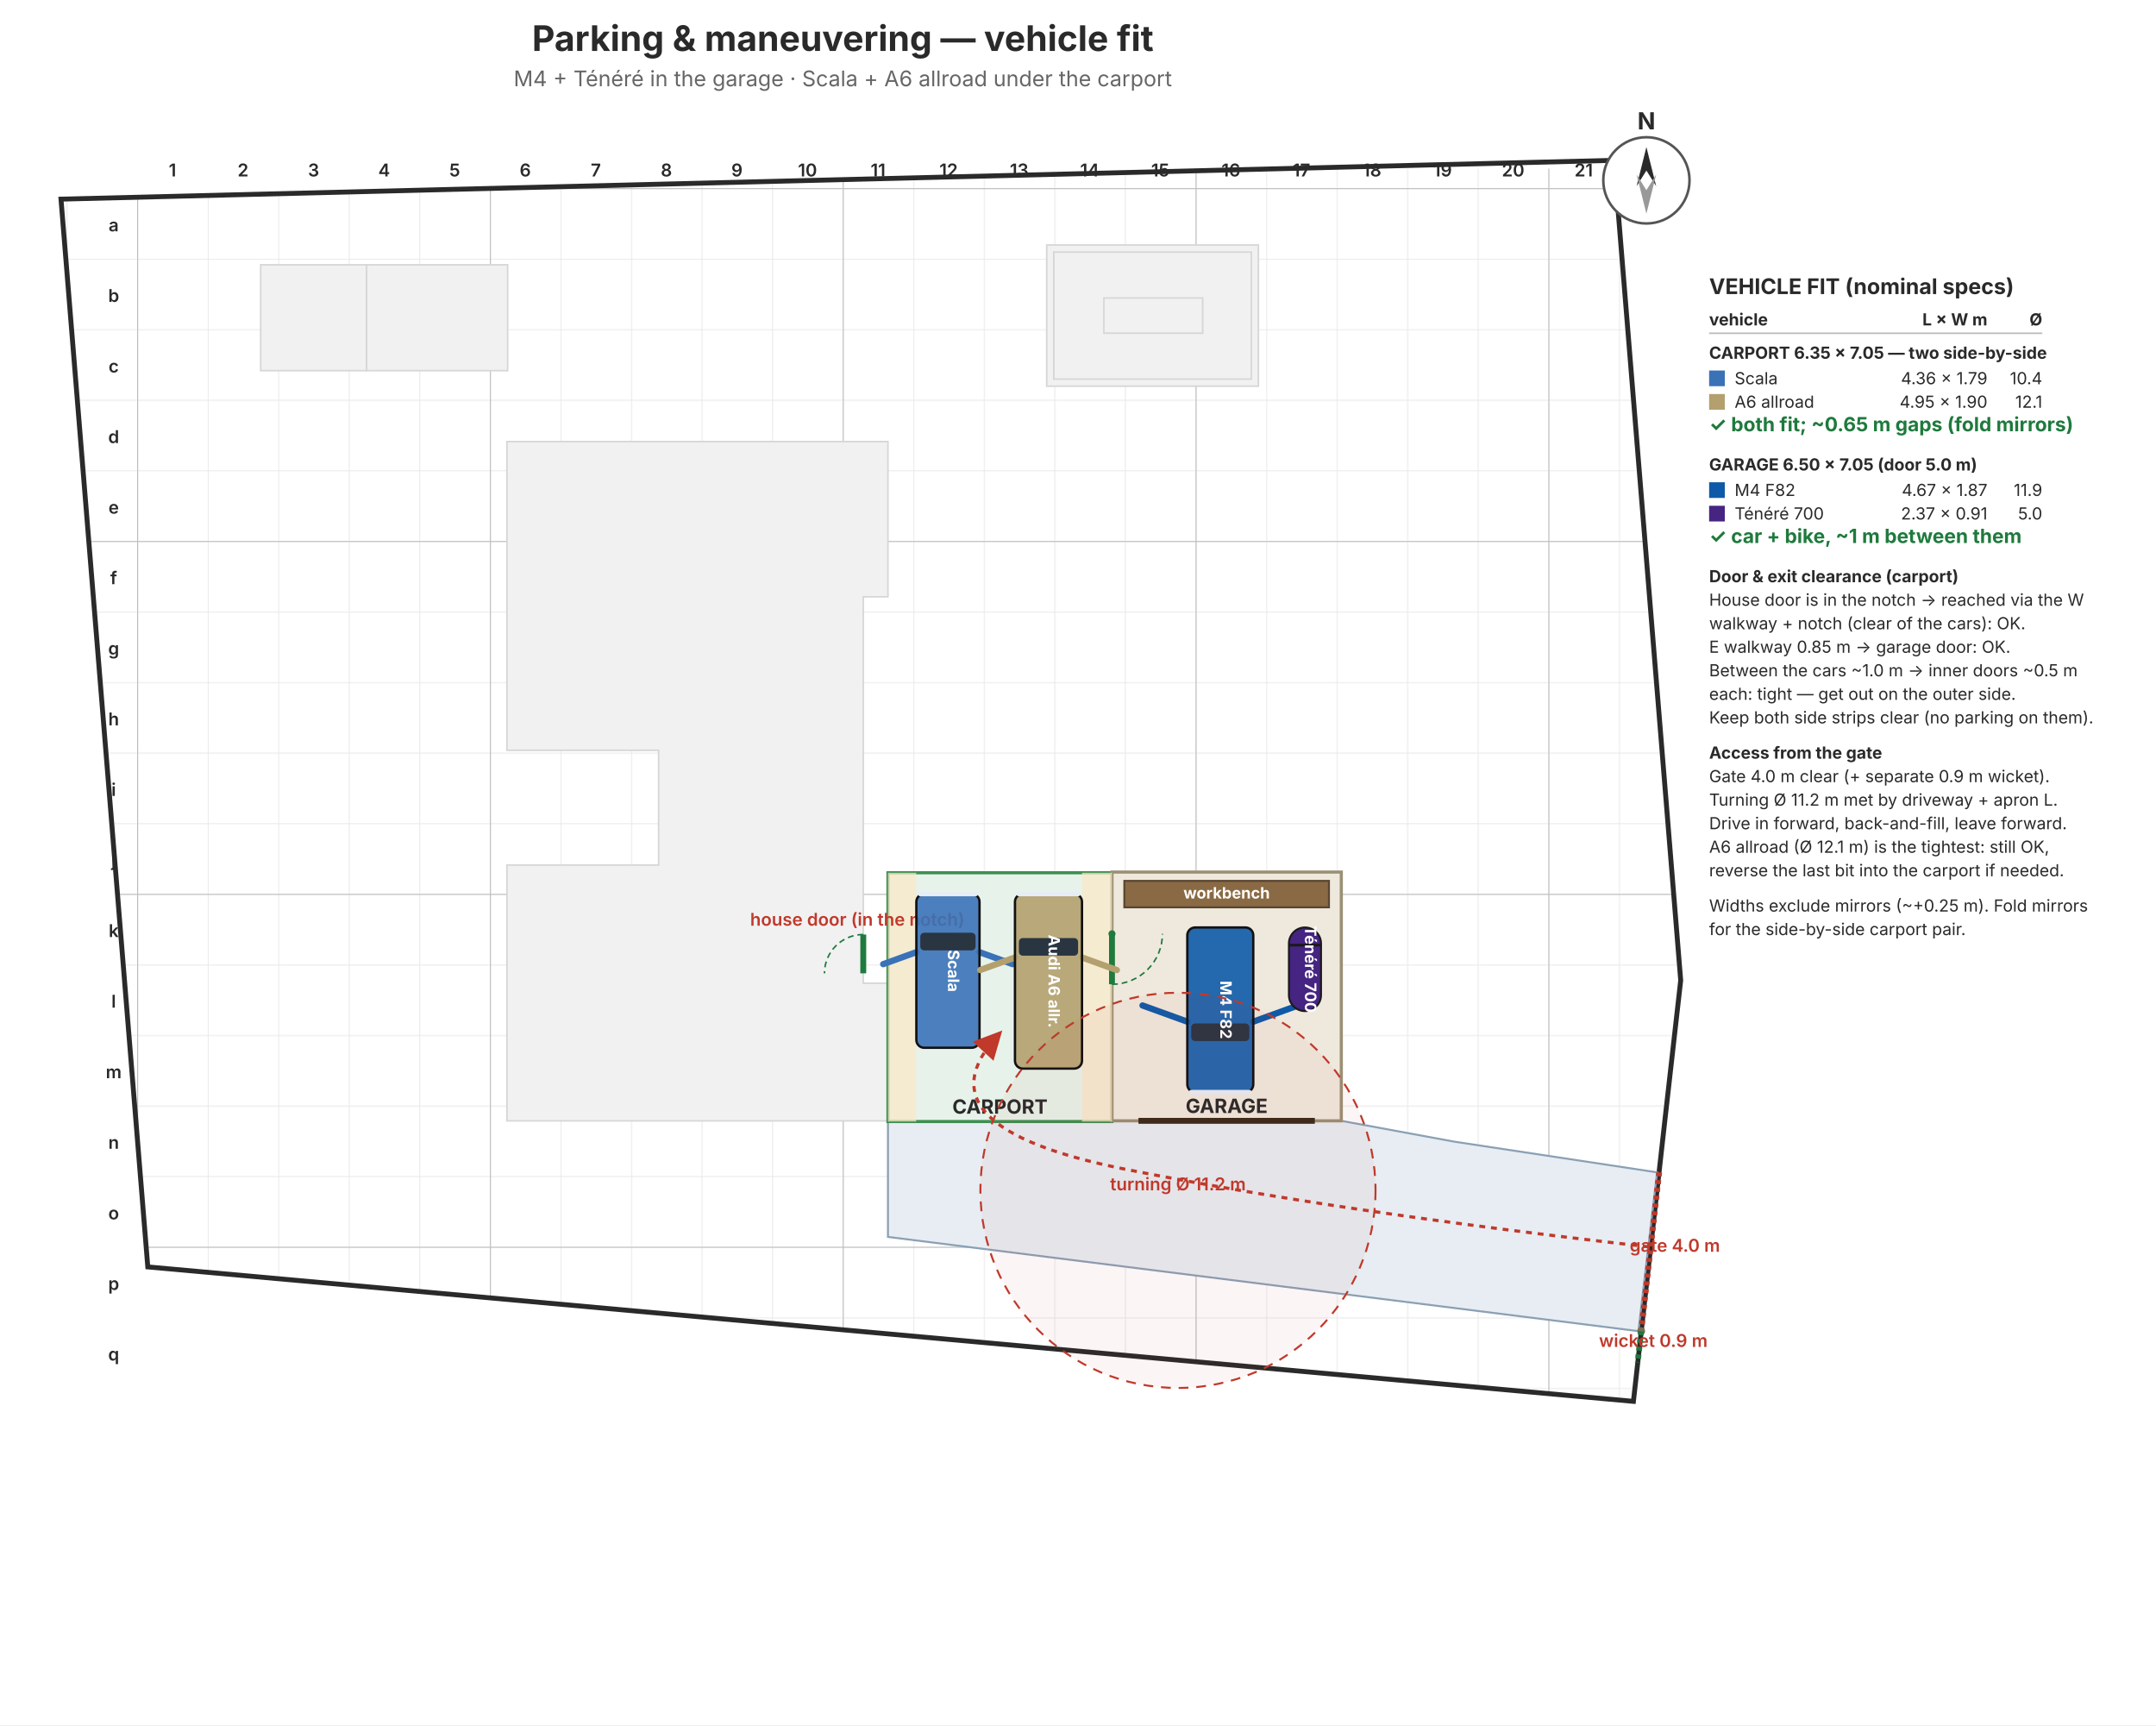
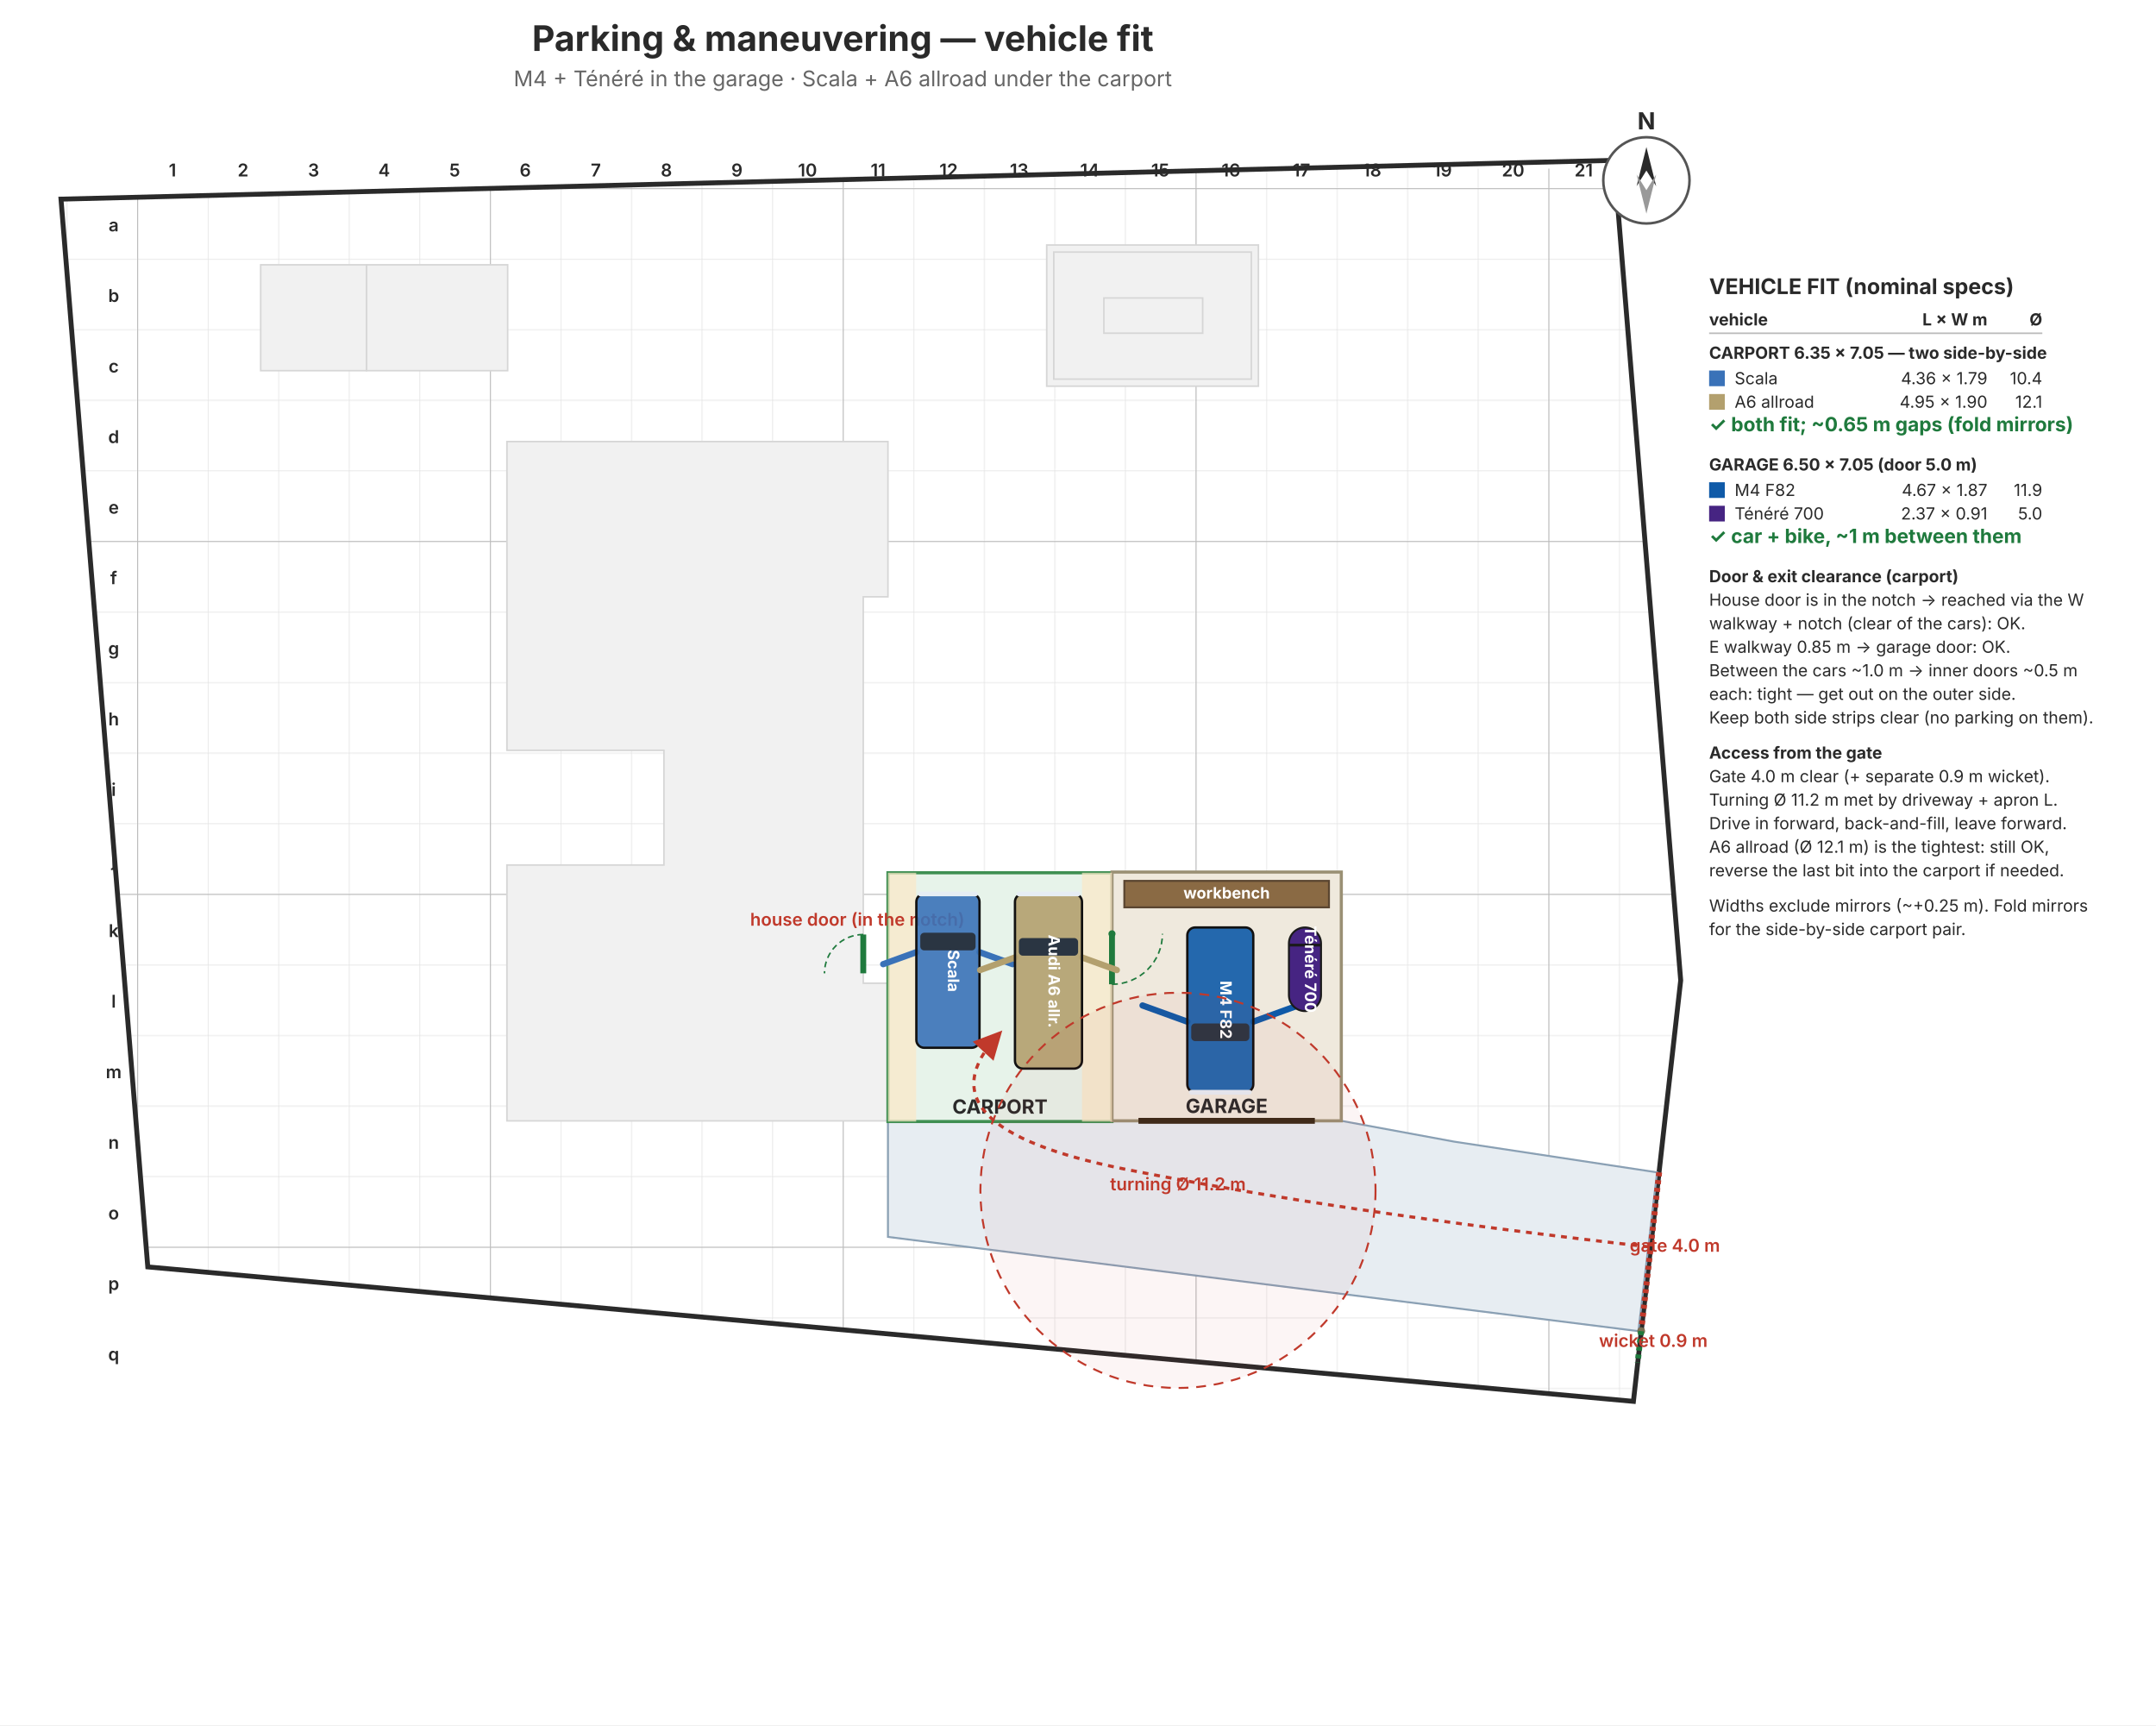
<svg xmlns="http://www.w3.org/2000/svg" viewBox="0 0 1100 880" font-family="-apple-system, BlinkMacSystemFont, sans-serif">
  <defs>
    <pattern id="cg" width="36" height="36" patternUnits="userSpaceOnUse">
      <path d="M 36 0 L 0 0 0 36" fill="none" stroke="#e2e2e2" stroke-width="0.6" />
    </pattern>
    <pattern id="mg" width="180" height="180" patternUnits="userSpaceOnUse">
      <rect width="180" height="180" fill="url(#cg)" />
      <path d="M 180 0 L 0 0 0 180" fill="none" stroke="#bcbcbc" stroke-width="1" />
    </pattern>
    <clipPath id="plot">
      <polygon points="-38.88,5.58 753.48,-14.22 787.5,404.1 779.4,475.74 763.38,618.84 5.4,550.26" />
    </clipPath>
    <marker id="arrow" markerWidth="9" markerHeight="9" refX="7" refY="4.5" orient="auto">
      <path d="M0,0 L9,4.5 L0,9 z" fill="#c0392b" />
    </marker>
  </defs>
  <style>
    text{font-family:-apple-system,sans-serif;fill:#2a2a2a}
    .title{font-size:18px;font-weight:700;text-anchor:middle}
    .sub{font-size:11px;fill:#666;text-anchor:middle}
    .axis{font-size:9px;fill:#777;text-anchor:middle;font-weight:600}
    .bay{font-size:10px;font-weight:700}
    .vlbl{font-size:8px;font-weight:700;fill:#fff}
    .dim{font-size:9px;fill:#c0392b;text-anchor:middle;font-weight:600}
    .ph{font-size:11px;font-weight:700}
    .pt{font-size:8.5px}
    .ok{font-size:10px;font-weight:700;fill:#1f7a3d}
  </style>
  <rect width="1100" height="880" fill="white" />
  <text x="430" y="26" class="title">Parking &amp; maneuvering — vehicle fit</text>
  <text x="430" y="44" class="sub">M4 + Ténéré in the garage · Scala + A6 allroad under the carport</text>
  <g transform="translate(70, 96)">
    <g clip-path="url(#plot)">
      <rect x="-50" y="-10" width="900" height="720" fill="url(#mg)" />
    </g>
    <polygon points="-38.88,5.58 753.48,-14.22 787.5,404.1 779.4,475.74 763.38,618.84 5.4,550.26" fill="none" stroke="#2a2a2a" stroke-width="2.5" />
    <g class="axis">
      <text x="18" y="-6">1</text>
      <text x="54" y="-6">2</text>
      <text x="90" y="-6">3</text>
      <text x="126" y="-6">4</text>
      <text x="162" y="-6">5</text>
      <text x="198" y="-6">6</text>
      <text x="234" y="-6">7</text>
      <text x="270" y="-6">8</text>
      <text x="306" y="-6">9</text>
      <text x="342" y="-6">10</text>
      <text x="378" y="-6">11</text>
      <text x="414" y="-6">12</text>
      <text x="450" y="-6">13</text>
      <text x="486" y="-6">14</text>
      <text x="522" y="-6">15</text>
      <text x="558" y="-6">16</text>
      <text x="594" y="-6">17</text>
      <text x="630" y="-6">18</text>
      <text x="666" y="-6">19</text>
      <text x="702" y="-6">20</text>
      <text x="738" y="-6">21</text>
      <text x="774" y="-6">22</text>
    </g>
    <g class="axis">
      <text x="-12" y="22">a</text>
      <text x="-12" y="58">b</text>
      <text x="-12" y="94">c</text>
      <text x="-12" y="130">d</text>
      <text x="-12" y="166">e</text>
      <text x="-12" y="202">f</text>
      <text x="-12" y="238">g</text>
      <text x="-12" y="274">h</text>
      <text x="-12" y="310">i</text>
      <text x="-12" y="346">j</text>
      <text x="-12" y="382">k</text>
      <text x="-12" y="418">l</text>
      <text x="-12" y="454">m</text>
      <text x="-12" y="490">n</text>
      <text x="-12" y="526">o</text>
      <text x="-12" y="562">p</text>
      <text x="-12" y="598">q</text>
    </g>
    <g clip-path="url(#plot)" fill="#f1f1f1" stroke="#d6d6d6" stroke-width="0.8">
-       <polygon points="188.64,129.24 383.04,129.24 383.04,208.44 370.44,208.44 370.44,405.54 383.04,405.54 383.04,475.74 188.64,475.74 188.64,345.24 266.04,345.24 266.04,286.74 188.64,286.74" />
+       <polygon points="188.64,129.24 383.04,129.24 383.04,208.44 370.44,208.44 370.44,405.54 383.04,405.54 383.04,475.74 188.64,475.74 188.64,345.24 268.74,345.24 268.74,286.74 188.64,286.74" />
      <rect x="117" y="39.06" width="72" height="54" />
      <rect x="63" y="39.06" width="54" height="54" />
      <rect x="464.04" y="28.98" width="108" height="72" />
      <rect x="467.64" y="32.58" width="100.8" height="64.8" />
      <rect x="493.2" y="55.98" width="50.4" height="18" />
    </g>
    <polygon points="383.04,349.2 497.34,349.2 497.34,475.74 614.34,475.74 671.94,486.36 775.44,502.02 765.9,583.02 383.04,534.96" fill="#e7edf2" stroke="#8aa0b4" stroke-width="1" />
    <rect x="383.04" y="349.2" width="114.3" height="126.9" fill="#e7f3ea" stroke="#3f8f52" stroke-width="1.6" />
    <rect x="497.34" y="348.84" width="117" height="126.9" fill="#efe9dd" stroke="#9a9074" stroke-width="1.6" />
    <line x1="510.84" y1="475.74" x2="600.84" y2="475.74" stroke="#3a2a18" stroke-width="3" />
    <text x="440.19" y="472.1" class="bay" fill="#2f6f43" text-anchor="middle">CARPORT</text>
    <text x="555.84" y="471.74" class="bay" fill="#7a6f52" text-anchor="middle">GARAGE</text>
    <rect x="503.64" y="353.34" width="104.4" height="13.5" fill="#8a6a44" stroke="#5a4530" stroke-width="1" />
    <text x="555.84" y="362.34" class="vlbl" text-anchor="middle" fill="#fff">workbench</text>
    <rect x="383.04" y="349.2" width="14.4" height="126.9" fill="#fbe9c7" fill-opacity="0.7" />
    <rect x="482.04" y="349.2" width="15.3" height="126.9" fill="#fbe9c7" fill-opacity="0.7" />
    <line x1="370.44" y1="380.7" x2="370.44" y2="400.5" stroke="#1f7a3d" stroke-width="3" />
    <path d="M 370.44,380.7 A 19.8 19.8 0 0 0 350.64,400.5" fill="none" stroke="#1f7a3d" stroke-width="0.8" stroke-dasharray="3,2" />
    <text x="367.44" y="376.2" class="dim" fill="#1f7a3d" text-anchor="end">house door (in the notch)</text>
    <line x1="497.34" y1="380.34" x2="497.34" y2="406.08" stroke="#1f7a3d" stroke-width="3" />
    <path d="M 497.34,406.08 A 25.74 25.74 0 0 0 523.08,380.34" fill="none" stroke="#1f7a3d" stroke-width="0.8" stroke-dasharray="3,2" />
    <circle cx="497.34" cy="380.34" r="1.8" fill="#1f7a3d" />
    <g transform="translate(413.64,399.24)">
      <line x1="-16.11" y1="-9.54" x2="-33.03" y2="-3.42" stroke="#3a72b8" stroke-width="3.2" stroke-linecap="round" />
      <line x1="16.11" y1="-9.54" x2="33.03" y2="-3.42" stroke="#3a72b8" stroke-width="3.2" stroke-linecap="round" />
      <rect x="-16.11" y="-39.24" width="32.22" height="78.48" rx="4" fill="#3a72b8" fill-opacity="0.9" stroke="#111" stroke-width="1.2" />
      <rect x="-14.11" y="-19.44" width="28.22" height="9" rx="2" fill="#2a3542" />
      <line x1="-14.11" y1="-39.24" x2="14.11" y2="-39.24" stroke="#e6edf4" stroke-width="2.4" stroke-linecap="round" />
    </g>
    <text x="413.64" y="399.24" class="vlbl" text-anchor="middle" transform="rotate(90 413.64 399.24)">Scala</text>
    <g transform="translate(464.94,404.55)">
      <line x1="-17.1" y1="-12.15" x2="-34.866" y2="-5.724" stroke="#b3a06e" stroke-width="3.2" stroke-linecap="round" />
      <line x1="17.1" y1="-12.15" x2="34.866" y2="-5.724" stroke="#b3a06e" stroke-width="3.2" stroke-linecap="round" />
      <rect x="-17.1" y="-44.55" width="34.2" height="89.1" rx="4" fill="#b3a06e" fill-opacity="0.9" stroke="#111" stroke-width="1.2" />
      <rect x="-15.1" y="-22.05" width="30.2" height="9" rx="2" fill="#2a3542" />
      <line x1="-15.1" y1="-44.55" x2="15.1" y2="-44.55" stroke="#e6edf4" stroke-width="2.4" stroke-linecap="round" />
    </g>
    <text x="464.94" y="404.55" class="vlbl" text-anchor="middle" transform="rotate(90 464.94 404.55)">Audi A6 allr.</text>
    <g transform="translate(552.6,419.13)">
      <line x1="-16.83" y1="6.03" x2="-39.672" y2="-2.232" stroke="#0f5aa8" stroke-width="3.2" stroke-linecap="round" />
      <line x1="16.83" y1="6.03" x2="39.672" y2="-2.232" stroke="#0f5aa8" stroke-width="3.2" stroke-linecap="round" />
      <rect x="-16.83" y="-42.03" width="33.66" height="84.06" rx="4" fill="#0f5aa8" fill-opacity="0.9" stroke="#111" stroke-width="1.2" />
      <rect x="-14.83" y="6.93" width="29.66" height="9" rx="2" fill="#2a3542" />
      <line x1="-14.83" y1="42.03" x2="14.83" y2="42.03" stroke="#e6edf4" stroke-width="2.4" stroke-linecap="round" />
    </g>
    <text x="552.6" y="419.13" class="vlbl" text-anchor="middle" transform="rotate(90 552.6 419.13)">M4 F82</text>
    <g transform="translate(595.8,398.43)">
      <rect x="-8.19" y="-21.33" width="16.38" height="42.66" rx="8.19" fill="#462482" stroke="#1a1a1a" stroke-width="1" />
      <line x1="-8.1" y1="-12.33" x2="8.1" y2="-12.33" stroke="#1a1a1a" stroke-width="1.4" />
    </g>
    <text x="595.8" y="398.43" class="vlbl" text-anchor="middle" transform="rotate(90 595.8 398.43)">Ténéré 700</text>
    <line x1="776.52" y1="502.02" x2="767.34" y2="583.02" stroke="#c0392b" stroke-width="3" stroke-dasharray="2,2" />
    <text x="784.52" y="542.52" class="dim" text-anchor="start">gate 4.0 m</text>
    <circle cx="767.34" cy="583.02" r="2" fill="#7a6f52" />
    <line x1="767.34" y1="583.02" x2="765.52" y2="599.12" stroke="#1f7a3d" stroke-width="3" stroke-dasharray="2,2" />
    <text x="773.52" y="591.07" class="dim" fill="#1f7a3d" text-anchor="start">wicket 0.9 m</text>
    <circle cx="531" cy="511.2" r="100.8" fill="#c0392b" fill-opacity="0.05" stroke="#c0392b" stroke-width="1" stroke-dasharray="5,4" />
    <text x="531" y="511.2" class="dim">turning Ø 11.2 m</text>
    <path d="M 771.12,540 Q 612,522 504,500.4 T 439.2,432" fill="none" stroke="#c0392b" stroke-width="1.6" stroke-dasharray="3,3" marker-end="url(#arrow)" />
  </g>
  <g transform="translate(840, 92)">
    <circle r="22" fill="white" stroke="#555" stroke-width="1.3" />
    <path d="M 0 -17 L 5 3 L 0 -5 L -5 3 Z" fill="#2a2a2a" />
    <path d="M 0 5 L 5 -3 L 0 17 L -5 -3 Z" fill="#999" />
    <text y="-26" font-size="12" font-weight="700" text-anchor="middle">N</text>
  </g>
  <g transform="translate(872, 150)">
    <text x="0" y="0" class="ph">VEHICLE FIT (nominal specs)</text>
    <text x="0" y="16" class="pt" font-weight="700" fill="#555">vehicle</text>
    <text x="142" y="16" class="pt" font-weight="700" fill="#555" text-anchor="end">L × W m</text>
    <text x="170" y="16" class="pt" font-weight="700" fill="#555" text-anchor="end">Ø</text>
    <line x1="0" y1="20" x2="170" y2="20" stroke="#bbb" stroke-width="0.8" />
    <text x="0" y="33" class="pt" font-weight="700" fill="#333">CARPORT 6.35 × 7.05 — two side-by-side</text>
    <rect x="0" y="39" width="8" height="8" fill="#3a72b8" />
    <text x="13" y="46" class="pt">Scala</text>
    <text x="142" y="46" class="pt" text-anchor="end">4.36 × 1.79</text>
    <text x="170" y="46" class="pt" text-anchor="end">10.4</text>
    <rect x="0" y="51" width="8" height="8" fill="#b3a06e" />
    <text x="13" y="58" class="pt">A6 allroad</text>
    <text x="142" y="58" class="pt" text-anchor="end">4.95 × 1.90</text>
    <text x="170" y="58" class="pt" text-anchor="end">12.1</text>
    <text x="0" y="70" class="ok" font-size="8.5">✓ both fit; ~0.65 m gaps (fold mirrors)</text>
    <text x="0" y="90" class="pt" font-weight="700" fill="#333">GARAGE 6.50 × 7.05 (door 5.0 m)</text>
    <rect x="0" y="96" width="8" height="8" fill="#0f5aa8" />
    <text x="13" y="103" class="pt">M4 F82</text>
    <text x="142" y="103" class="pt" text-anchor="end">4.67 × 1.87</text>
    <text x="170" y="103" class="pt" text-anchor="end">11.9</text>
    <rect x="0" y="108" width="8" height="8" fill="#462482" />
    <text x="13" y="115" class="pt">Ténéré 700</text>
    <text x="142" y="115" class="pt" text-anchor="end">2.37 × 0.91</text>
    <text x="170" y="115" class="pt" text-anchor="end">5.0</text>
    <text x="0" y="127" class="ok" font-size="8.5">✓ car + bike, ~1 m between them</text>
    <text x="0" y="147" class="pt" fill="#444" font-weight="700">Door &amp; exit clearance (carport)</text>
    <text x="0" y="159" class="pt" fill="#555">House door is in the notch → reached via the W</text>
    <text x="0" y="171" class="pt" fill="#555">walkway + notch (clear of the cars): OK.</text>
    <text x="0" y="183" class="pt" fill="#555">E walkway 0.85 m → garage door: OK.</text>
    <text x="0" y="195" class="pt" fill="#555">Between the cars ~1.0 m → inner doors ~0.5 m</text>
    <text x="0" y="207" class="pt" fill="#555">each: tight — get out on the outer side.</text>
    <text x="0" y="219" class="pt" fill="#555">Keep both side strips clear (no parking on them).</text>
    <text x="0" y="237" class="pt" fill="#444" font-weight="700">Access from the gate</text>
    <text x="0" y="249" class="pt" fill="#555">Gate 4.0 m clear (+ separate 0.9 m wicket).</text>
    <text x="0" y="261" class="pt" fill="#555">Turning Ø 11.2 m met by driveway + apron L.</text>
    <text x="0" y="273" class="pt" fill="#555">Drive in forward, back-and-fill, leave forward.</text>
    <text x="0" y="285" class="pt" fill="#555">A6 allroad (Ø 12.1 m) is the tightest: still OK,</text>
    <text x="0" y="297" class="pt" fill="#555">reverse the last bit into the carport if needed.</text>
    <text x="0" y="315" class="pt" fill="#888">Widths exclude mirrors (~+0.25 m). Fold mirrors</text>
    <text x="0" y="327" class="pt" fill="#888">for the side-by-side carport pair.</text>
  </g>
</svg>
